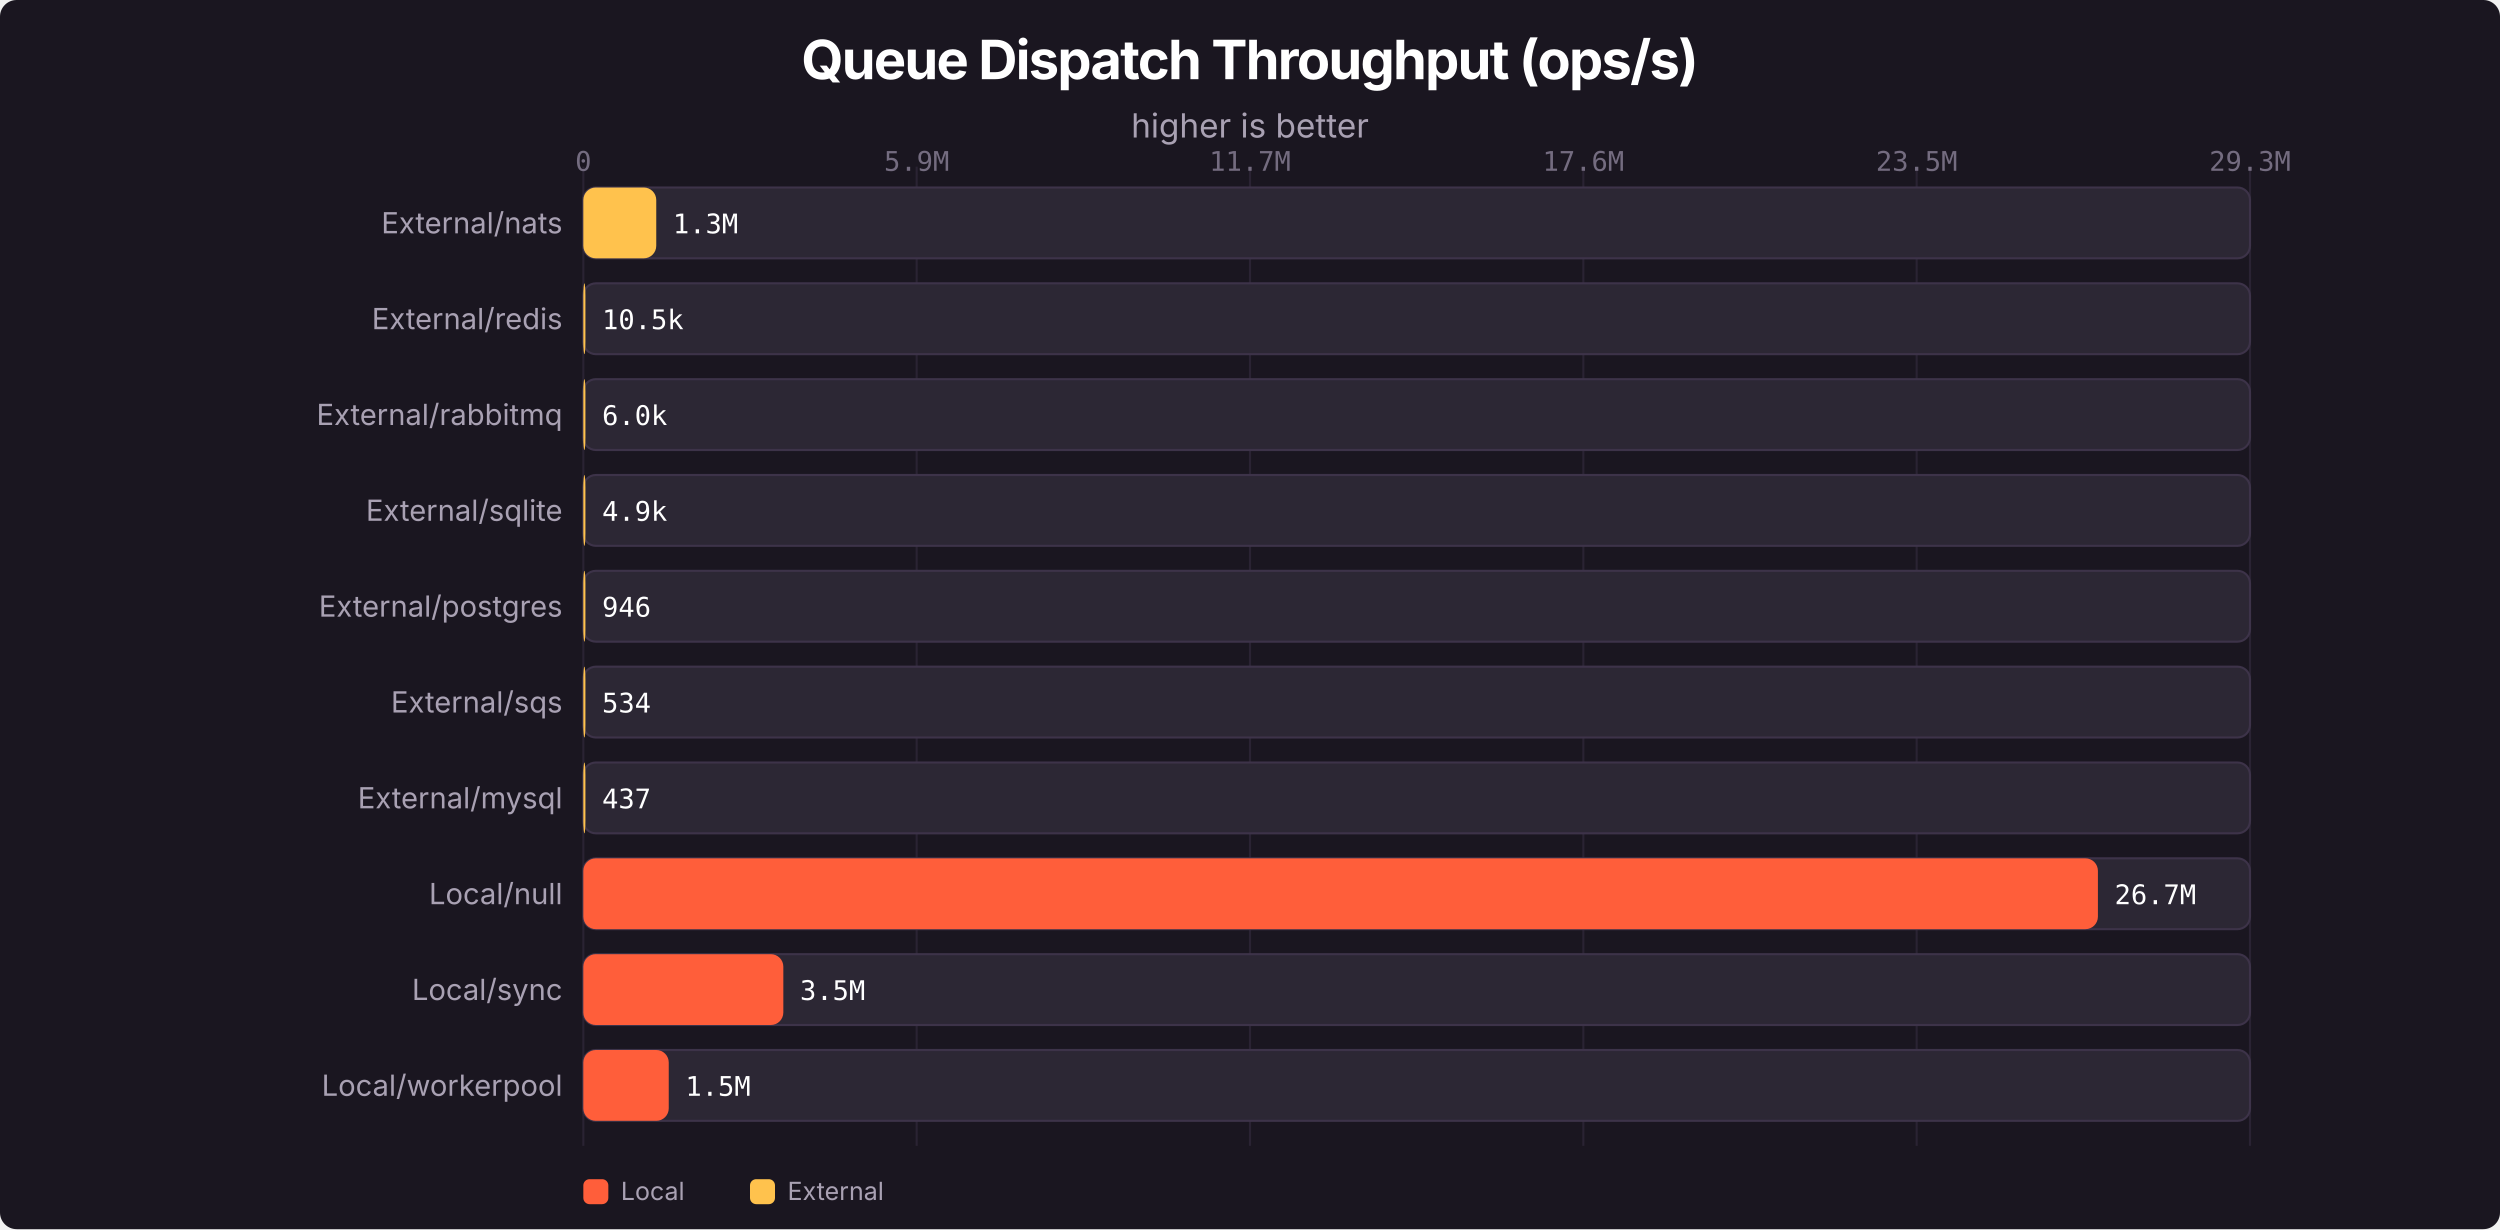
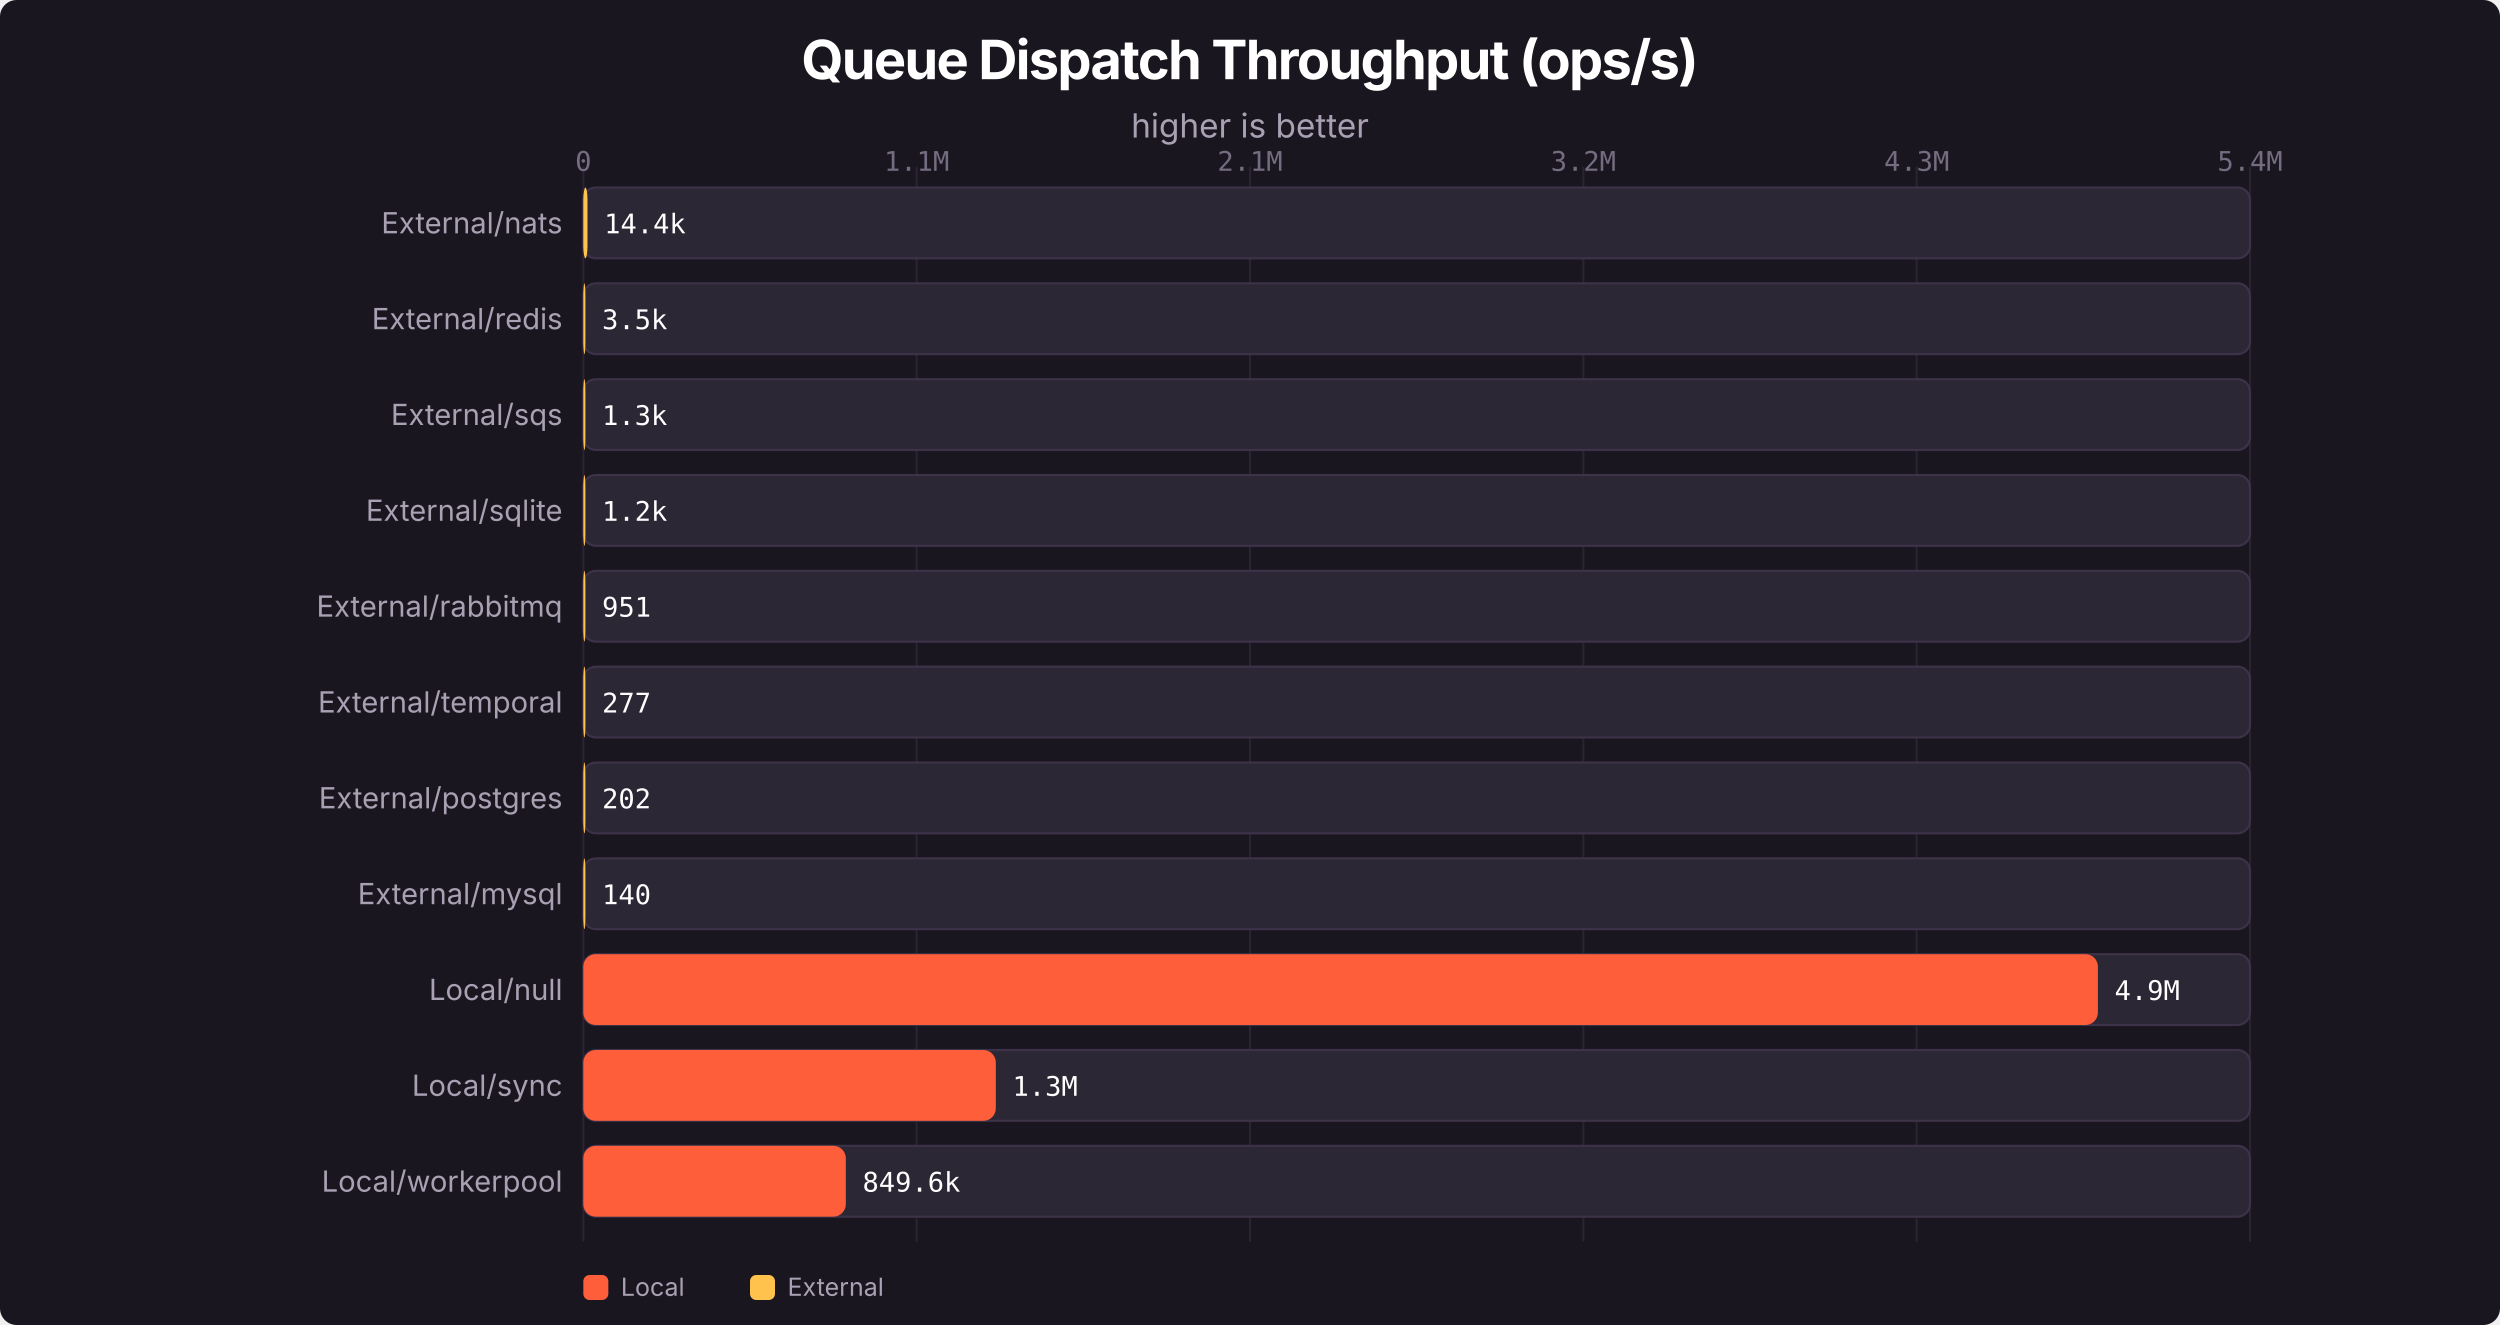
- <svg xmlns="http://www.w3.org/2000/svg" width="1200" height="590" viewBox="0 0 1200 590">
+ <svg xmlns="http://www.w3.org/2000/svg" width="1200" height="636" viewBox="0 0 1200 636">
  <rect width="100%" height="100%" rx="8" fill="#1A1620" />
  <text x="600" y="38" text-anchor="middle" fill="#FFFFFF" font-size="26" font-weight="700" letter-spacing="-0.8" font-family="Space Grotesk, Inter, system-ui, sans-serif">Queue Dispatch Throughput (ops/s)</text>
  <text x="600" y="66" text-anchor="middle" fill="#A9A1B3" font-size="16" font-family="Inter, system-ui, sans-serif">higher is better</text>
-   <line x1="280" y1="80" x2="280" y2="550" stroke="#2A2333" stroke-width="1" />
+   <line x1="280" y1="80" x2="280" y2="596" stroke="#2A2333" stroke-width="1" />
  <text x="280" y="82" text-anchor="middle" fill="#746C80" font-size="13" font-family="JetBrains Mono, ui-monospace, monospace">0</text>
-   <line x1="440" y1="80" x2="440" y2="550" stroke="#2A2333" stroke-width="1" />
-   <text x="440" y="82" text-anchor="middle" fill="#746C80" font-size="13" font-family="JetBrains Mono, ui-monospace, monospace">5.9M</text>
-   <line x1="600" y1="80" x2="600" y2="550" stroke="#2A2333" stroke-width="1" />
-   <text x="600" y="82" text-anchor="middle" fill="#746C80" font-size="13" font-family="JetBrains Mono, ui-monospace, monospace">11.7M</text>
-   <line x1="760" y1="80" x2="760" y2="550" stroke="#2A2333" stroke-width="1" />
-   <text x="760" y="82" text-anchor="middle" fill="#746C80" font-size="13" font-family="JetBrains Mono, ui-monospace, monospace">17.6M</text>
-   <line x1="920" y1="80" x2="920" y2="550" stroke="#2A2333" stroke-width="1" />
-   <text x="920" y="82" text-anchor="middle" fill="#746C80" font-size="13" font-family="JetBrains Mono, ui-monospace, monospace">23.5M</text>
-   <line x1="1080" y1="80" x2="1080" y2="550" stroke="#2A2333" stroke-width="1" />
-   <text x="1080" y="82" text-anchor="middle" fill="#746C80" font-size="13" font-family="JetBrains Mono, ui-monospace, monospace">29.3M</text>
+   <line x1="440" y1="80" x2="440" y2="596" stroke="#2A2333" stroke-width="1" />
+   <text x="440" y="82" text-anchor="middle" fill="#746C80" font-size="13" font-family="JetBrains Mono, ui-monospace, monospace">1.1M</text>
+   <line x1="600" y1="80" x2="600" y2="596" stroke="#2A2333" stroke-width="1" />
+   <text x="600" y="82" text-anchor="middle" fill="#746C80" font-size="13" font-family="JetBrains Mono, ui-monospace, monospace">2.1M</text>
+   <line x1="760" y1="80" x2="760" y2="596" stroke="#2A2333" stroke-width="1" />
+   <text x="760" y="82" text-anchor="middle" fill="#746C80" font-size="13" font-family="JetBrains Mono, ui-monospace, monospace">3.2M</text>
+   <line x1="920" y1="80" x2="920" y2="596" stroke="#2A2333" stroke-width="1" />
+   <text x="920" y="82" text-anchor="middle" fill="#746C80" font-size="13" font-family="JetBrains Mono, ui-monospace, monospace">4.3M</text>
+   <line x1="1080" y1="80" x2="1080" y2="596" stroke="#2A2333" stroke-width="1" />
+   <text x="1080" y="82" text-anchor="middle" fill="#746C80" font-size="13" font-family="JetBrains Mono, ui-monospace, monospace">5.4M</text>
  <rect x="280" y="90" width="800" height="34" rx="6" fill="#2C2734" stroke="#3D3349" />
-   <rect x="280" y="90" width="35" height="34" rx="6" fill="#FFC24D" />
+   <rect x="280" y="90" width="2" height="34" rx="6" fill="#FFC24D" />
  <text x="270" y="112" text-anchor="end" fill="#A9A1B3" font-size="14" font-family="Inter, system-ui, sans-serif">External/nats</text>
-   <text x="323" y="112" text-anchor="start" fill="#FFFFFF" font-size="13" font-family="JetBrains Mono, ui-monospace, monospace">1.3M</text>
+   <text x="290" y="112" text-anchor="start" fill="#FFFFFF" font-size="13" font-family="JetBrains Mono, ui-monospace, monospace">14.4k</text>
  <rect x="280" y="136" width="800" height="34" rx="6" fill="#2C2734" stroke="#3D3349" />
  <rect x="280" y="136" width="1" height="34" rx="6" fill="#FFC24D" />
  <text x="270" y="158" text-anchor="end" fill="#A9A1B3" font-size="14" font-family="Inter, system-ui, sans-serif">External/redis</text>
-   <text x="289" y="158" text-anchor="start" fill="#FFFFFF" font-size="13" font-family="JetBrains Mono, ui-monospace, monospace">10.5k</text>
+   <text x="289" y="158" text-anchor="start" fill="#FFFFFF" font-size="13" font-family="JetBrains Mono, ui-monospace, monospace">3.5k</text>
  <rect x="280" y="182" width="800" height="34" rx="6" fill="#2C2734" stroke="#3D3349" />
  <rect x="280" y="182" width="1" height="34" rx="6" fill="#FFC24D" />
-   <text x="270" y="204" text-anchor="end" fill="#A9A1B3" font-size="14" font-family="Inter, system-ui, sans-serif">External/rabbitmq</text>
-   <text x="289" y="204" text-anchor="start" fill="#FFFFFF" font-size="13" font-family="JetBrains Mono, ui-monospace, monospace">6.0k</text>
+   <text x="270" y="204" text-anchor="end" fill="#A9A1B3" font-size="14" font-family="Inter, system-ui, sans-serif">External/sqs</text>
+   <text x="289" y="204" text-anchor="start" fill="#FFFFFF" font-size="13" font-family="JetBrains Mono, ui-monospace, monospace">1.3k</text>
  <rect x="280" y="228" width="800" height="34" rx="6" fill="#2C2734" stroke="#3D3349" />
  <rect x="280" y="228" width="1" height="34" rx="6" fill="#FFC24D" />
  <text x="270" y="250" text-anchor="end" fill="#A9A1B3" font-size="14" font-family="Inter, system-ui, sans-serif">External/sqlite</text>
-   <text x="289" y="250" text-anchor="start" fill="#FFFFFF" font-size="13" font-family="JetBrains Mono, ui-monospace, monospace">4.9k</text>
+   <text x="289" y="250" text-anchor="start" fill="#FFFFFF" font-size="13" font-family="JetBrains Mono, ui-monospace, monospace">1.2k</text>
  <rect x="280" y="274" width="800" height="34" rx="6" fill="#2C2734" stroke="#3D3349" />
  <rect x="280" y="274" width="1" height="34" rx="6" fill="#FFC24D" />
-   <text x="270" y="296" text-anchor="end" fill="#A9A1B3" font-size="14" font-family="Inter, system-ui, sans-serif">External/postgres</text>
-   <text x="289" y="296" text-anchor="start" fill="#FFFFFF" font-size="13" font-family="JetBrains Mono, ui-monospace, monospace">946</text>
+   <text x="270" y="296" text-anchor="end" fill="#A9A1B3" font-size="14" font-family="Inter, system-ui, sans-serif">External/rabbitmq</text>
+   <text x="289" y="296" text-anchor="start" fill="#FFFFFF" font-size="13" font-family="JetBrains Mono, ui-monospace, monospace">951</text>
  <rect x="280" y="320" width="800" height="34" rx="6" fill="#2C2734" stroke="#3D3349" />
  <rect x="280" y="320" width="1" height="34" rx="6" fill="#FFC24D" />
-   <text x="270" y="342" text-anchor="end" fill="#A9A1B3" font-size="14" font-family="Inter, system-ui, sans-serif">External/sqs</text>
-   <text x="289" y="342" text-anchor="start" fill="#FFFFFF" font-size="13" font-family="JetBrains Mono, ui-monospace, monospace">534</text>
+   <text x="270" y="342" text-anchor="end" fill="#A9A1B3" font-size="14" font-family="Inter, system-ui, sans-serif">External/temporal</text>
+   <text x="289" y="342" text-anchor="start" fill="#FFFFFF" font-size="13" font-family="JetBrains Mono, ui-monospace, monospace">277</text>
  <rect x="280" y="366" width="800" height="34" rx="6" fill="#2C2734" stroke="#3D3349" />
  <rect x="280" y="366" width="1" height="34" rx="6" fill="#FFC24D" />
-   <text x="270" y="388" text-anchor="end" fill="#A9A1B3" font-size="14" font-family="Inter, system-ui, sans-serif">External/mysql</text>
-   <text x="289" y="388" text-anchor="start" fill="#FFFFFF" font-size="13" font-family="JetBrains Mono, ui-monospace, monospace">437</text>
+   <text x="270" y="388" text-anchor="end" fill="#A9A1B3" font-size="14" font-family="Inter, system-ui, sans-serif">External/postgres</text>
+   <text x="289" y="388" text-anchor="start" fill="#FFFFFF" font-size="13" font-family="JetBrains Mono, ui-monospace, monospace">202</text>
  <rect x="280" y="412" width="800" height="34" rx="6" fill="#2C2734" stroke="#3D3349" />
-   <rect x="280" y="412" width="727" height="34" rx="6" fill="#FF5E3A" />
-   <text x="270" y="434" text-anchor="end" fill="#A9A1B3" font-size="14" font-family="Inter, system-ui, sans-serif">Local/null</text>
-   <text x="1015" y="434" text-anchor="start" fill="#FFFFFF" font-size="13" font-family="JetBrains Mono, ui-monospace, monospace">26.7M</text>
+   <rect x="280" y="412" width="1" height="34" rx="6" fill="#FFC24D" />
+   <text x="270" y="434" text-anchor="end" fill="#A9A1B3" font-size="14" font-family="Inter, system-ui, sans-serif">External/mysql</text>
+   <text x="289" y="434" text-anchor="start" fill="#FFFFFF" font-size="13" font-family="JetBrains Mono, ui-monospace, monospace">140</text>
  <rect x="280" y="458" width="800" height="34" rx="6" fill="#2C2734" stroke="#3D3349" />
-   <rect x="280" y="458" width="96" height="34" rx="6" fill="#FF5E3A" />
-   <text x="270" y="480" text-anchor="end" fill="#A9A1B3" font-size="14" font-family="Inter, system-ui, sans-serif">Local/sync</text>
-   <text x="384" y="480" text-anchor="start" fill="#FFFFFF" font-size="13" font-family="JetBrains Mono, ui-monospace, monospace">3.5M</text>
+   <rect x="280" y="458" width="727" height="34" rx="6" fill="#FF5E3A" />
+   <text x="270" y="480" text-anchor="end" fill="#A9A1B3" font-size="14" font-family="Inter, system-ui, sans-serif">Local/null</text>
+   <text x="1015" y="480" text-anchor="start" fill="#FFFFFF" font-size="13" font-family="JetBrains Mono, ui-monospace, monospace">4.9M</text>
  <rect x="280" y="504" width="800" height="34" rx="6" fill="#2C2734" stroke="#3D3349" />
-   <rect x="280" y="504" width="41" height="34" rx="6" fill="#FF5E3A" />
-   <text x="270" y="526" text-anchor="end" fill="#A9A1B3" font-size="14" font-family="Inter, system-ui, sans-serif">Local/workerpool</text>
-   <text x="329" y="526" text-anchor="start" fill="#FFFFFF" font-size="13" font-family="JetBrains Mono, ui-monospace, monospace">1.5M</text>
-   <rect x="280" y="566" width="12" height="12" rx="3" fill="#FF5E3A" />
-   <text x="298" y="576" fill="#A9A1B3" font-size="12" font-family="Inter, system-ui, sans-serif">Local</text>
-   <rect x="360" y="566" width="12" height="12" rx="3" fill="#FFC24D" />
-   <text x="378" y="576" fill="#A9A1B3" font-size="12" font-family="Inter, system-ui, sans-serif">External</text>
+   <rect x="280" y="504" width="198" height="34" rx="6" fill="#FF5E3A" />
+   <text x="270" y="526" text-anchor="end" fill="#A9A1B3" font-size="14" font-family="Inter, system-ui, sans-serif">Local/sync</text>
+   <text x="486" y="526" text-anchor="start" fill="#FFFFFF" font-size="13" font-family="JetBrains Mono, ui-monospace, monospace">1.3M</text>
+   <rect x="280" y="550" width="800" height="34" rx="6" fill="#2C2734" stroke="#3D3349" />
+   <rect x="280" y="550" width="126" height="34" rx="6" fill="#FF5E3A" />
+   <text x="270" y="572" text-anchor="end" fill="#A9A1B3" font-size="14" font-family="Inter, system-ui, sans-serif">Local/workerpool</text>
+   <text x="414" y="572" text-anchor="start" fill="#FFFFFF" font-size="13" font-family="JetBrains Mono, ui-monospace, monospace">849.6k</text>
+   <rect x="280" y="612" width="12" height="12" rx="3" fill="#FF5E3A" />
+   <text x="298" y="622" fill="#A9A1B3" font-size="12" font-family="Inter, system-ui, sans-serif">Local</text>
+   <rect x="360" y="612" width="12" height="12" rx="3" fill="#FFC24D" />
+   <text x="378" y="622" fill="#A9A1B3" font-size="12" font-family="Inter, system-ui, sans-serif">External</text>
</svg>
